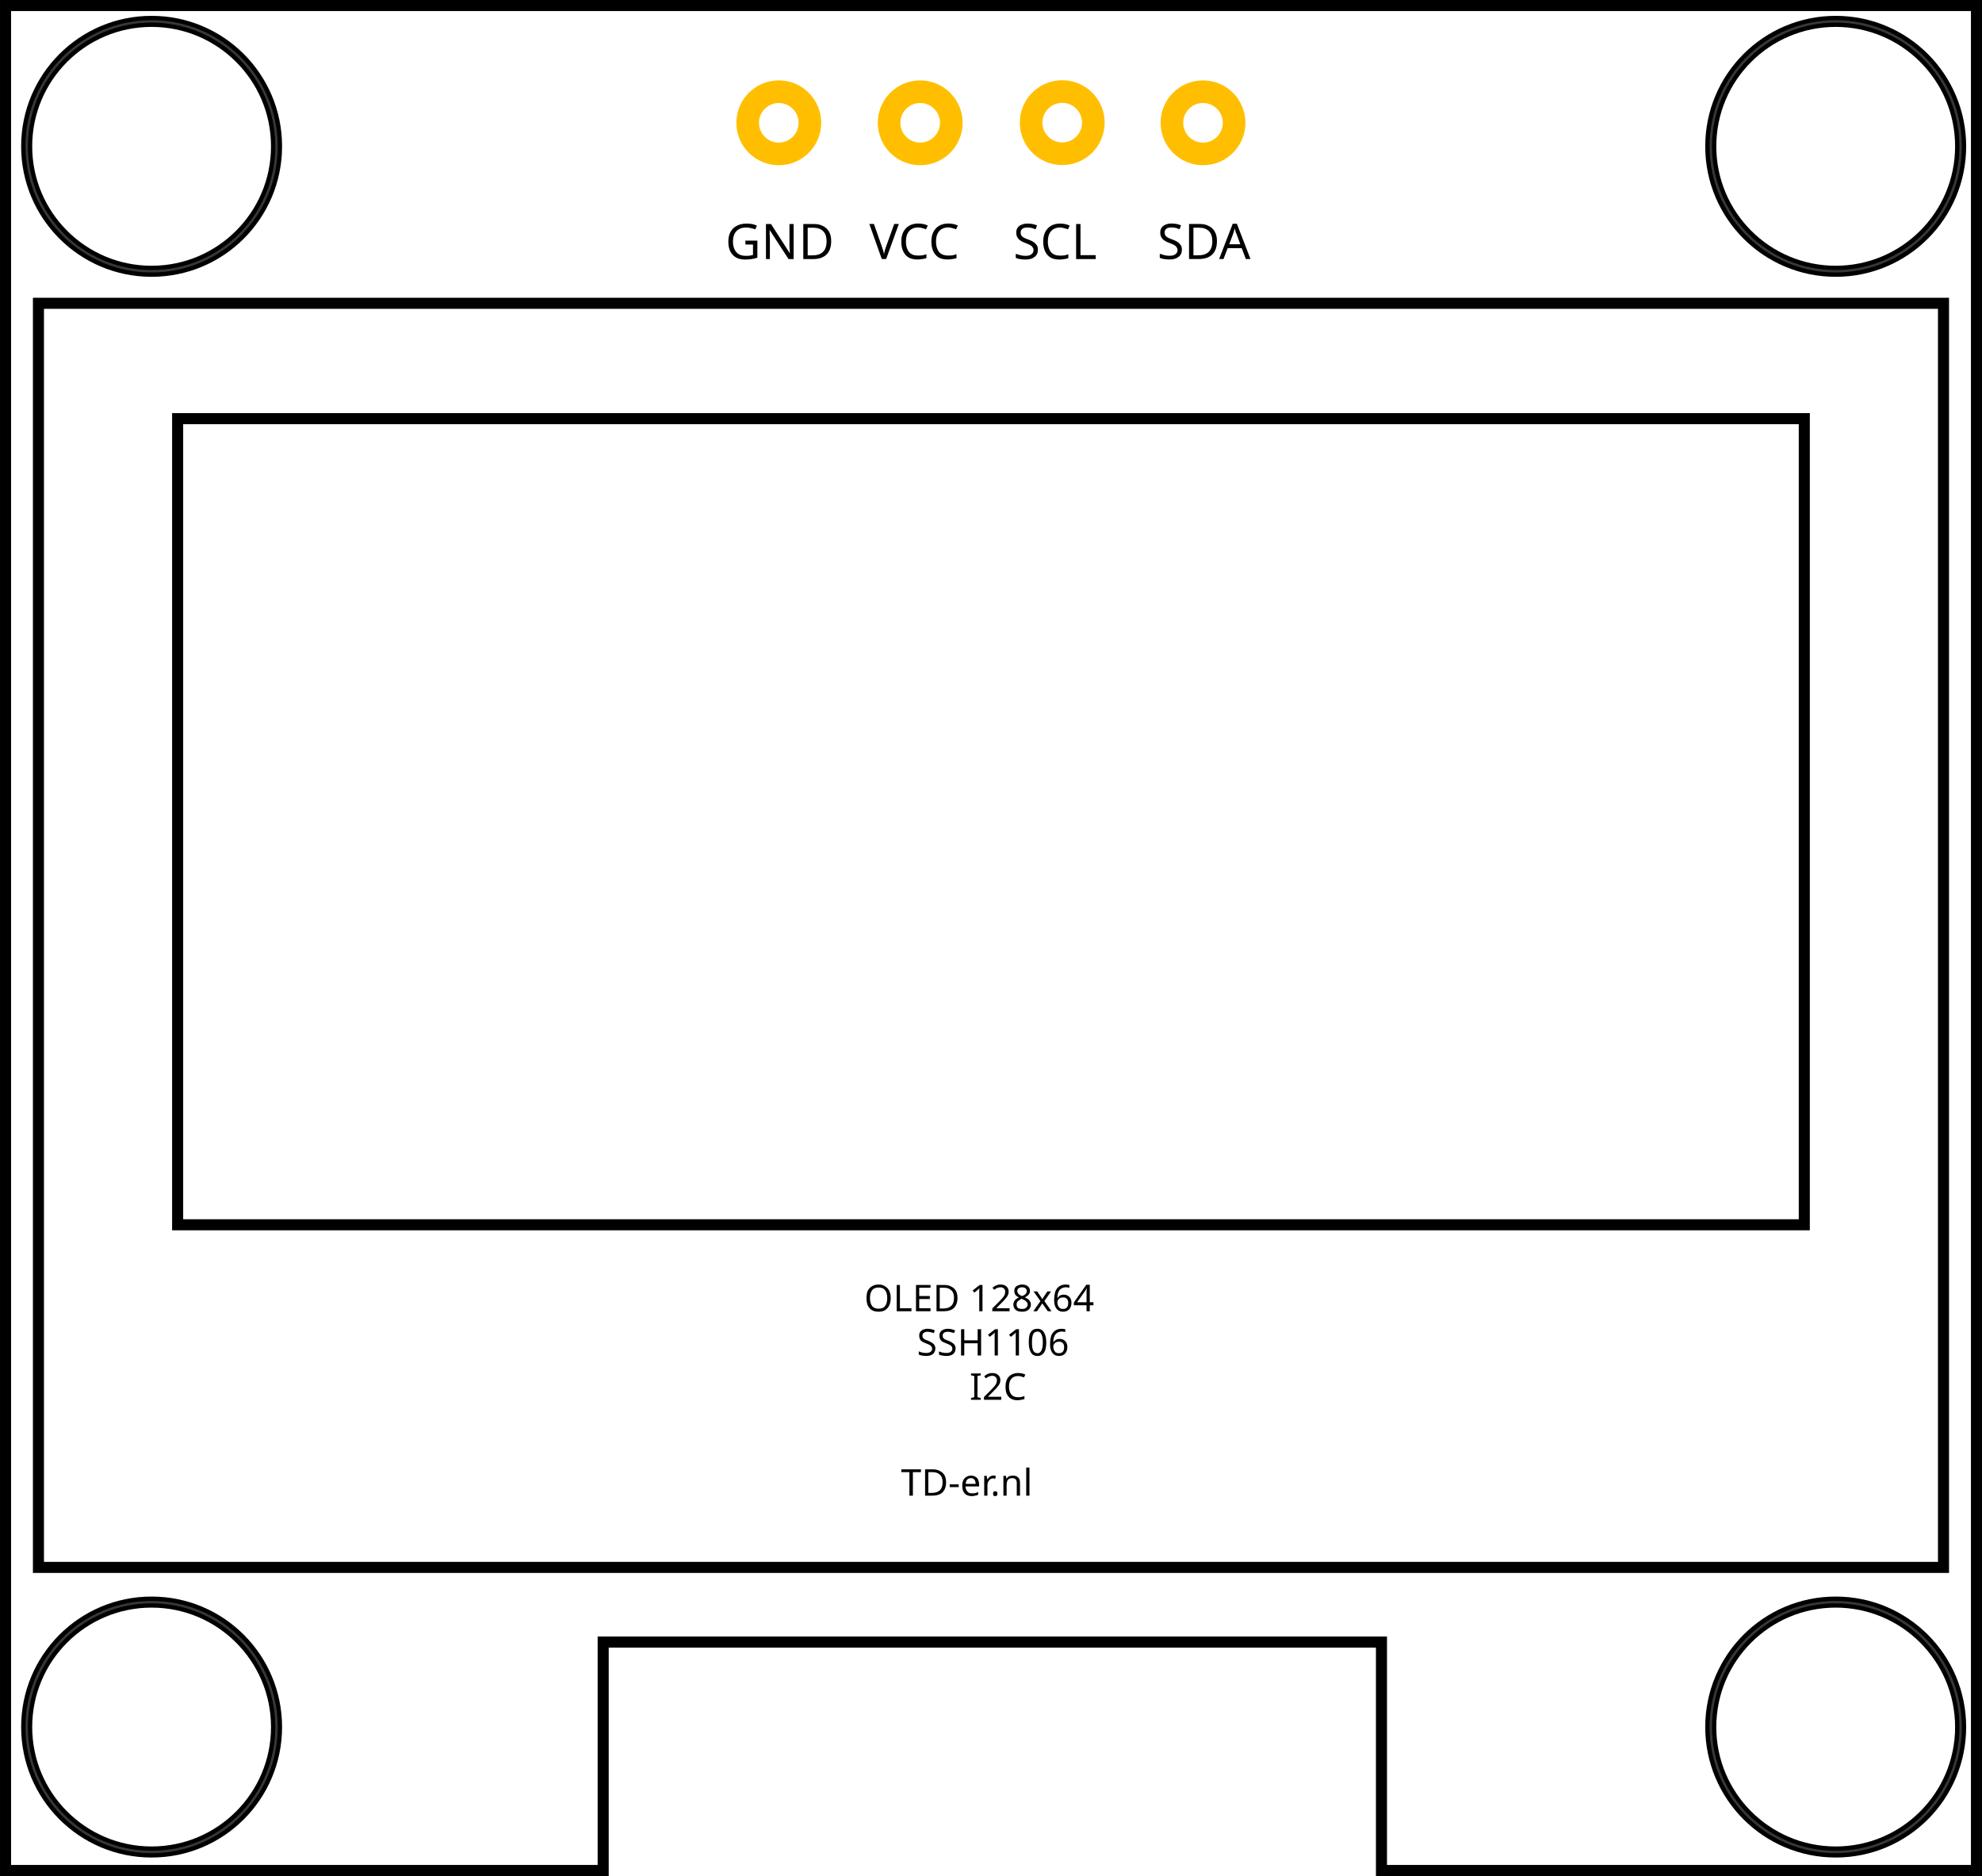
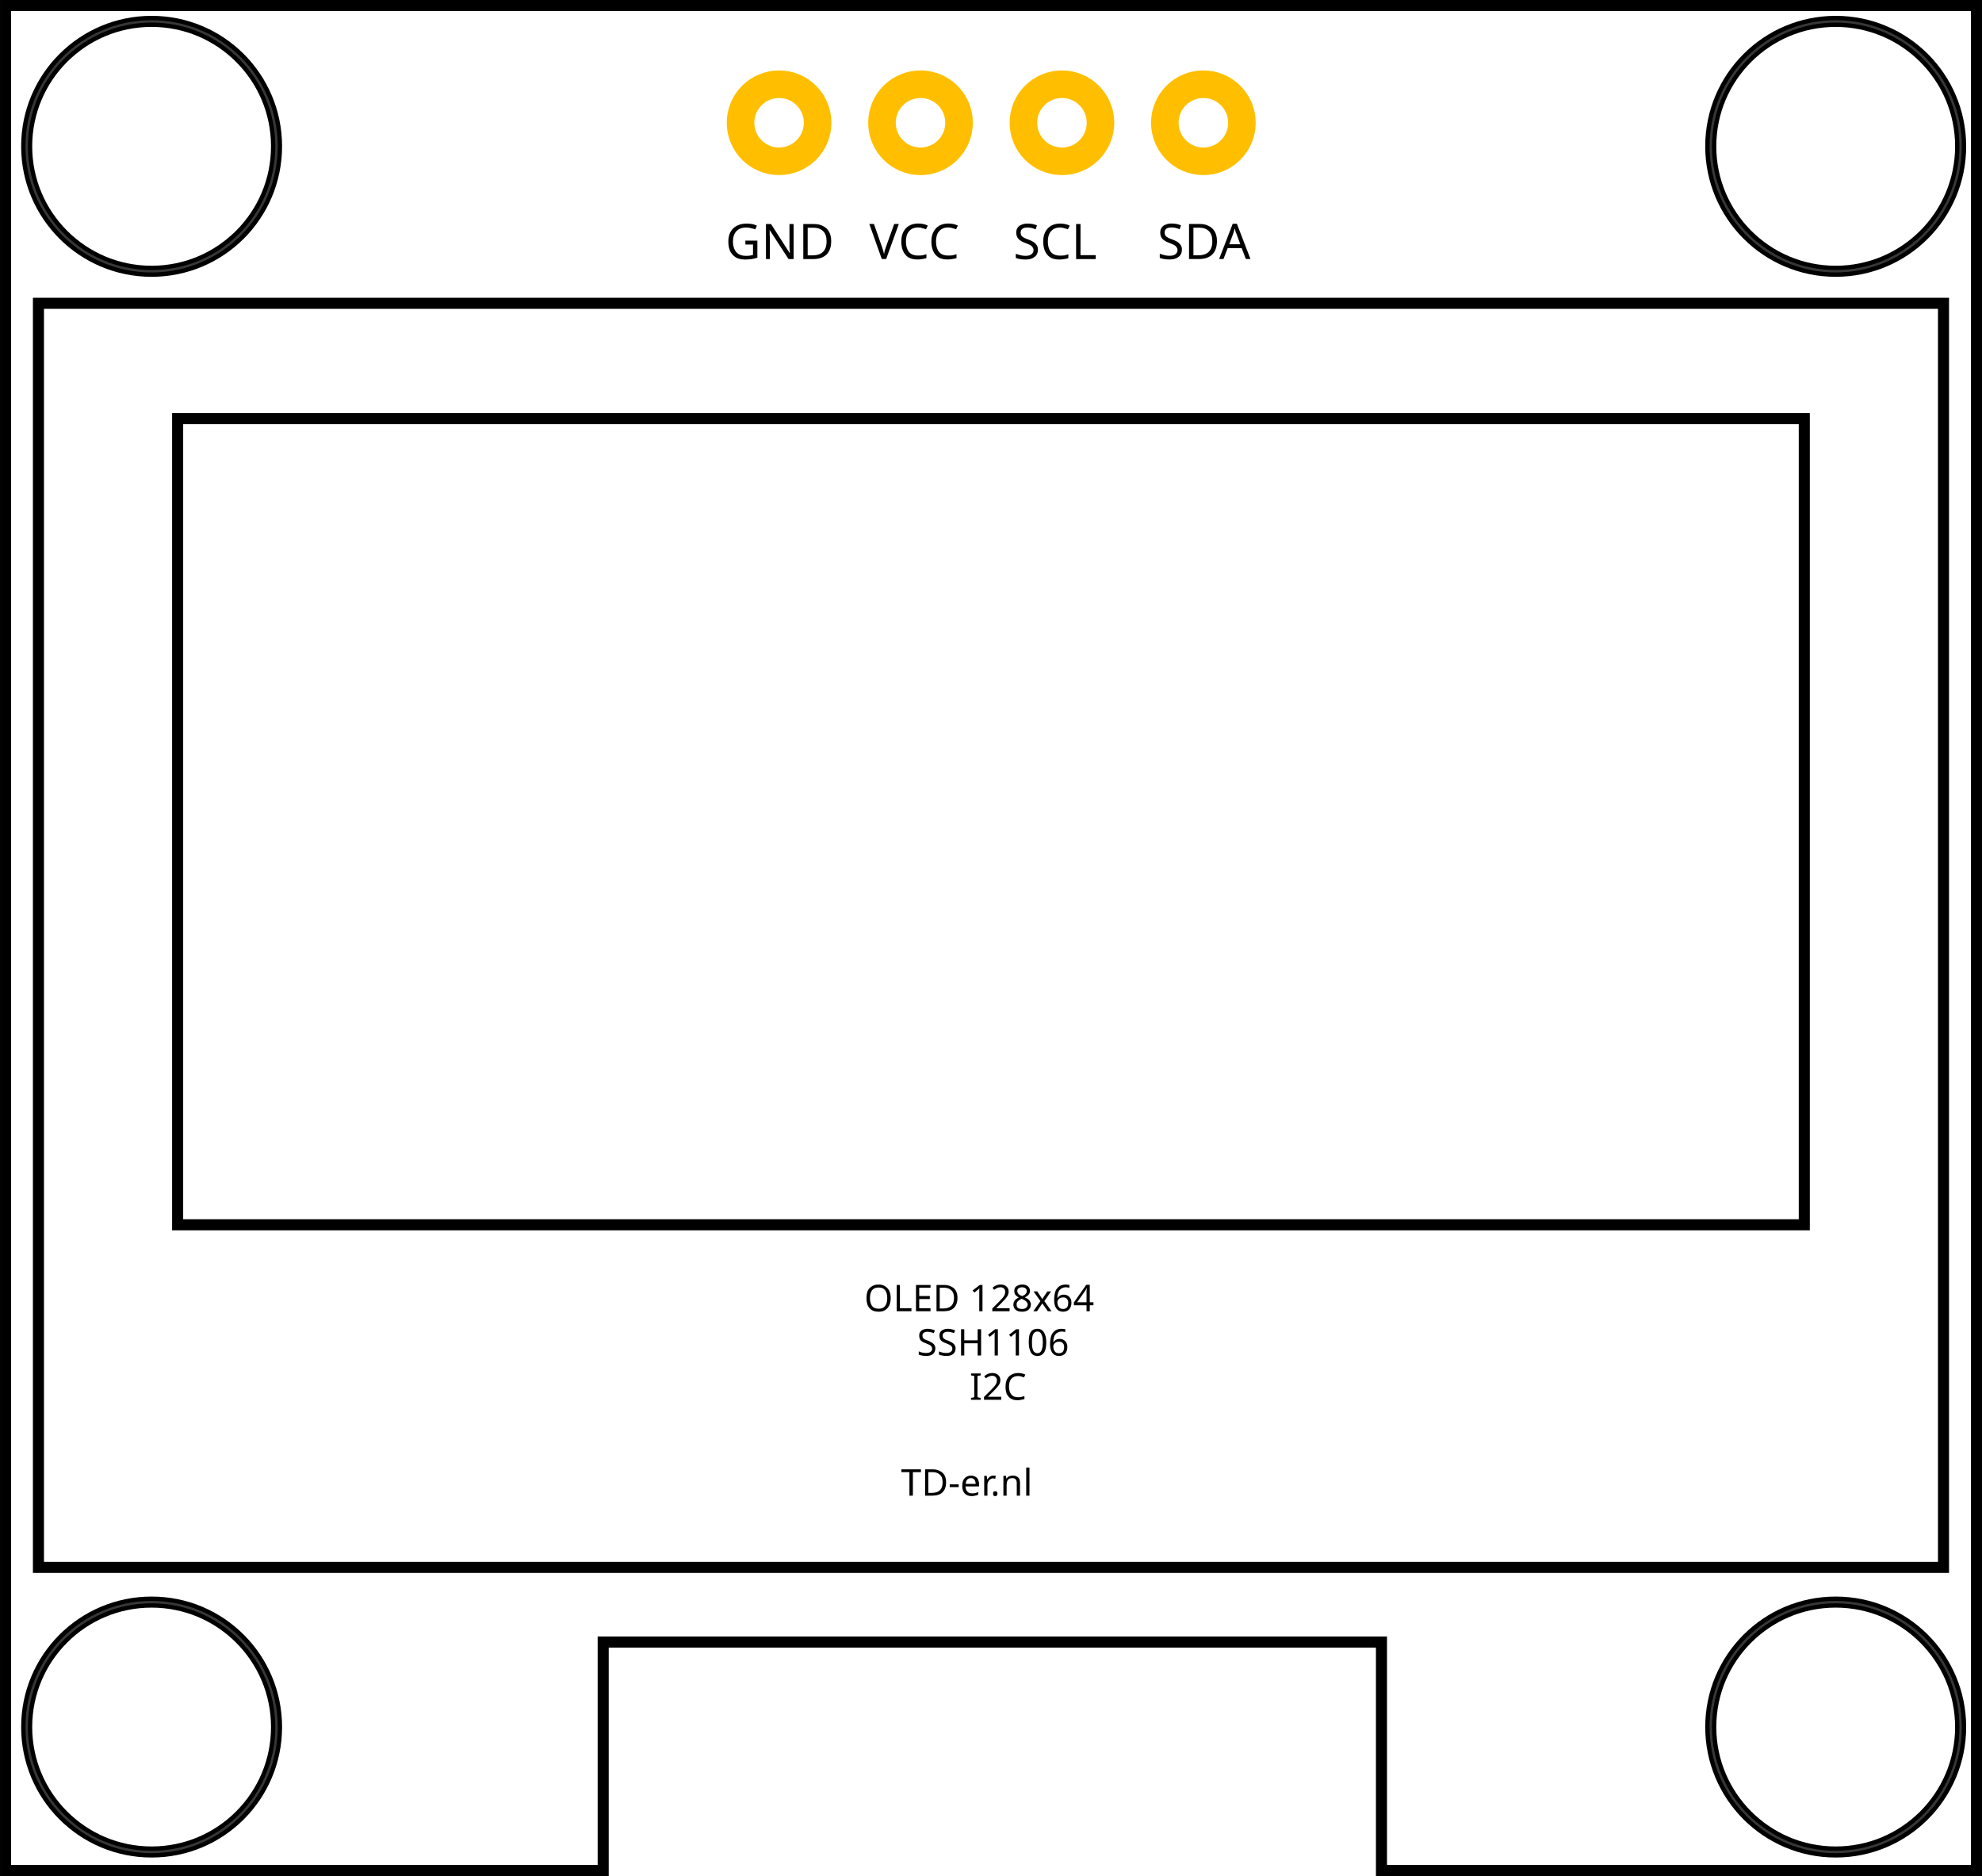
<svg xmlns="http://www.w3.org/2000/svg" version="1.1" id="Layer_1" x="0px" y="0px" width="134.53" height="127.318" viewBox="0 0 134.53 127.318" enable-background="new 0 0 82 82" xml:space="preserve">
  <defs id="defs63" />
-   <g id="g4876" transform="matrix(1.001183,0,0,1.001183,0.2886479,0.2886482)">
-     <g id="silkscreen">
+   <g id="g1023">
+     <g transform="matrix(1.001183,0,0,1.001183,0.2886479,0.2886482)" id="silkscreen">
      <path style="fill:none;fill-opacity:1;stroke:#000000;stroke-width:0.75;stroke-miterlimit:4;stroke-dasharray:none;stroke-opacity:1" d="M 0.087,0.087 V 126.505 h 40.518 v -15.484 h 52.764 v 15.484 H 133.708 V 0.087 Z m 9.902,1.074 a 8.469,8.469 0 0 1 8.471,8.469 8.469,8.469 0 0 1 -8.471,8.471 8.469,8.469 0 0 1 -8.469,-8.471 8.469,8.469 0 0 1 8.469,-8.469 z m 114.174,0 a 8.469,8.469 0 0 1 8.471,8.469 8.469,8.469 0 0 1 -8.471,8.471 8.469,8.469 0 0 1 -8.469,-8.471 8.469,8.469 0 0 1 8.469,-8.469 z M 9.989,108.313 a 8.469,8.469 0 0 1 8.471,8.471 8.469,8.469 0 0 1 -8.471,8.469 8.469,8.469 0 0 1 -8.469,-8.469 8.469,8.469 0 0 1 8.469,-8.471 z m 114.174,0 a 8.469,8.469 0 0 1 8.471,8.471 8.469,8.469 0 0 1 -8.471,8.469 8.469,8.469 0 0 1 -8.469,-8.469 8.469,8.469 0 0 1 8.469,-8.471 z" id="rect4553" />
      <rect style="fill:none;fill-opacity:1;stroke:#000000;stroke-width:0.75;stroke-miterlimit:4;stroke-dasharray:none;stroke-opacity:1" id="rect4555" width="129.155" height="85.69" x="-131.473" y="20.271" transform="scale(-1,1)" />
      <circle style="fill:none;fill-opacity:1;stroke:#373737;stroke-width:0.163;stroke-miterlimit:4;stroke-dasharray:none;stroke-opacity:1" id="path4561" cx="-124.164" cy="9.63" r="8.469" transform="scale(-1,1)" />
      <circle r="8.469" cy="9.63" cx="-9.99" id="circle4565" style="fill:none;fill-opacity:1;stroke:#373737;stroke-width:0.163;stroke-miterlimit:4;stroke-dasharray:none;stroke-opacity:1" transform="scale(-1,1)" />
      <circle r="8.469" cy="116.783" cx="-124.164" id="circle4569" style="fill:none;fill-opacity:1;stroke:#373737;stroke-width:0.163;stroke-miterlimit:4;stroke-dasharray:none;stroke-opacity:1" transform="scale(-1,1)" />
      <circle style="fill:none;fill-opacity:1;stroke:#373737;stroke-width:0.163;stroke-miterlimit:4;stroke-dasharray:none;stroke-opacity:1" id="circle4573" cx="-9.99" cy="116.783" r="8.469" transform="scale(-1,1)" />
      <rect transform="scale(-1,1)" y="28.091" x="-122.035" height="54.645" width="110.28" id="rect4629" style="fill:none;fill-opacity:1;stroke:#000000;stroke-width:0.75;stroke-miterlimit:4;stroke-dasharray:none;stroke-opacity:1" />
      <text y="17.272" x="48.886" font-size="2.5" id="text4713" style="font-size:3.332px;font-family:OCRA;fill:#000000;stroke-width:1.333">GND</text>
      <text y="17.269" x="58.647" font-size="2.5" id="text4715" style="font-size:3.332px;font-family:OCRA;fill:#000000;stroke-width:1.333">VCC</text>
      <text y="17.272" x="68.408" font-size="2.5" id="text4717" style="font-size:3.332px;font-family:OCRA;fill:#000000;stroke-width:1.333">SCL</text>
      <text y="17.269" x="78.169" font-size="2.5" id="text4719" style="font-size:3.332px;font-family:OCRA;fill:#000000;stroke-width:1.333">SDA</text>
      <text y="88.599" x="58.301" font-size="2.5" id="text4725" style="font-size:2.5px;font-family:OCRA;fill:#000000">OLED 128x64 </text>
      <text y="91.599" x="61.875" font-size="2.5" id="text4727" style="font-size:2.5px;font-family:OCRA;fill:#000000">SSH1106</text>
      <text y="94.599" x="65.45" font-size="2.5" id="text4729" style="font-size:2.5px;font-family:OCRA;fill:#000000">I2C</text>
      <text y="101.097" x="60.791" font-size="2.5" id="text4731" style="font-size:2.5px;font-family:OCRA;fill:#000000">TD-er.nl</text>
    </g>
-     <g id="copper0" transform="matrix(1.33147,0,0,1.33147,73.83547,-22.47556)">
-       <g id="copper1">
-         <circle r="1.584" cy="22.916" cx="5.584" id="connector1pin_3_" style="fill:none;stroke:#ffbf00;stroke-width:1.152" />
-         <circle r="1.584" cy="22.908" cx="-1.584" id="connector2pin_5_" style="fill:none;stroke:#ffbf00;stroke-width:1.152" />
-         <circle r="1.584" cy="22.916" cx="-8.816" id="connector3pin_5_" style="fill:none;stroke:#ffbf00;stroke-width:1.152" />
-         <circle r="1.584" cy="22.916" cx="-16.016" id="connector4pin_7_" style="fill:none;stroke:#ffbf00;stroke-width:1.152" />
+     <g id="copper1">
+       <g id="copper0" transform="translate(-99.85385,-26.11231)">
+         <path id="path3278" style="fill:none;stroke:#ffbf00;stroke-width:1.872;stroke-linecap:butt;stroke-linejoin:miter;stroke-miterlimit:4;stroke-dasharray:none;stroke-opacity:1" d="m 152.734,31.828 c 1.445,0 2.616,1.171 2.616,2.616 0,1.445 -1.171,2.616 -2.616,2.616 -1.445,0 -2.616,-1.171 -2.616,-2.616 0,-1.445 1.171,-2.616 2.616,-2.616 z" />
+         <path d="m 162.334,31.828 c 1.445,0 2.616,1.171 2.616,2.616 0,1.445 -1.171,2.616 -2.616,2.616 -1.445,0 -2.616,-1.171 -2.616,-2.616 0,-1.445 1.171,-2.616 2.616,-2.616 z" style="fill:none;stroke:#ffbf00;stroke-width:1.872;stroke-linecap:butt;stroke-linejoin:miter;stroke-miterlimit:4;stroke-dasharray:none;stroke-opacity:1" id="path3280" />
+         <path id="path3282" style="fill:none;stroke:#ffbf00;stroke-width:1.872;stroke-linecap:butt;stroke-linejoin:miter;stroke-miterlimit:4;stroke-dasharray:none;stroke-opacity:1" d="m 171.934,31.828 c 1.445,0 2.616,1.171 2.616,2.616 0,1.445 -1.171,2.616 -2.616,2.616 -1.445,0 -2.616,-1.171 -2.616,-2.616 0,-1.445 1.171,-2.616 2.616,-2.616 z" />
+         <path d="m 181.534,31.828 c 1.445,0 2.616,1.171 2.616,2.616 0,1.445 -1.171,2.616 -2.616,2.616 -1.445,0 -2.616,-1.171 -2.616,-2.616 0,-1.445 1.171,-2.616 2.616,-2.616 z" style="fill:none;stroke:#ffbf00;stroke-width:1.872;stroke-linecap:butt;stroke-linejoin:miter;stroke-miterlimit:4;stroke-dasharray:none;stroke-opacity:1" id="path3284" />
      </g>
    </g>
  </g>
</svg>
